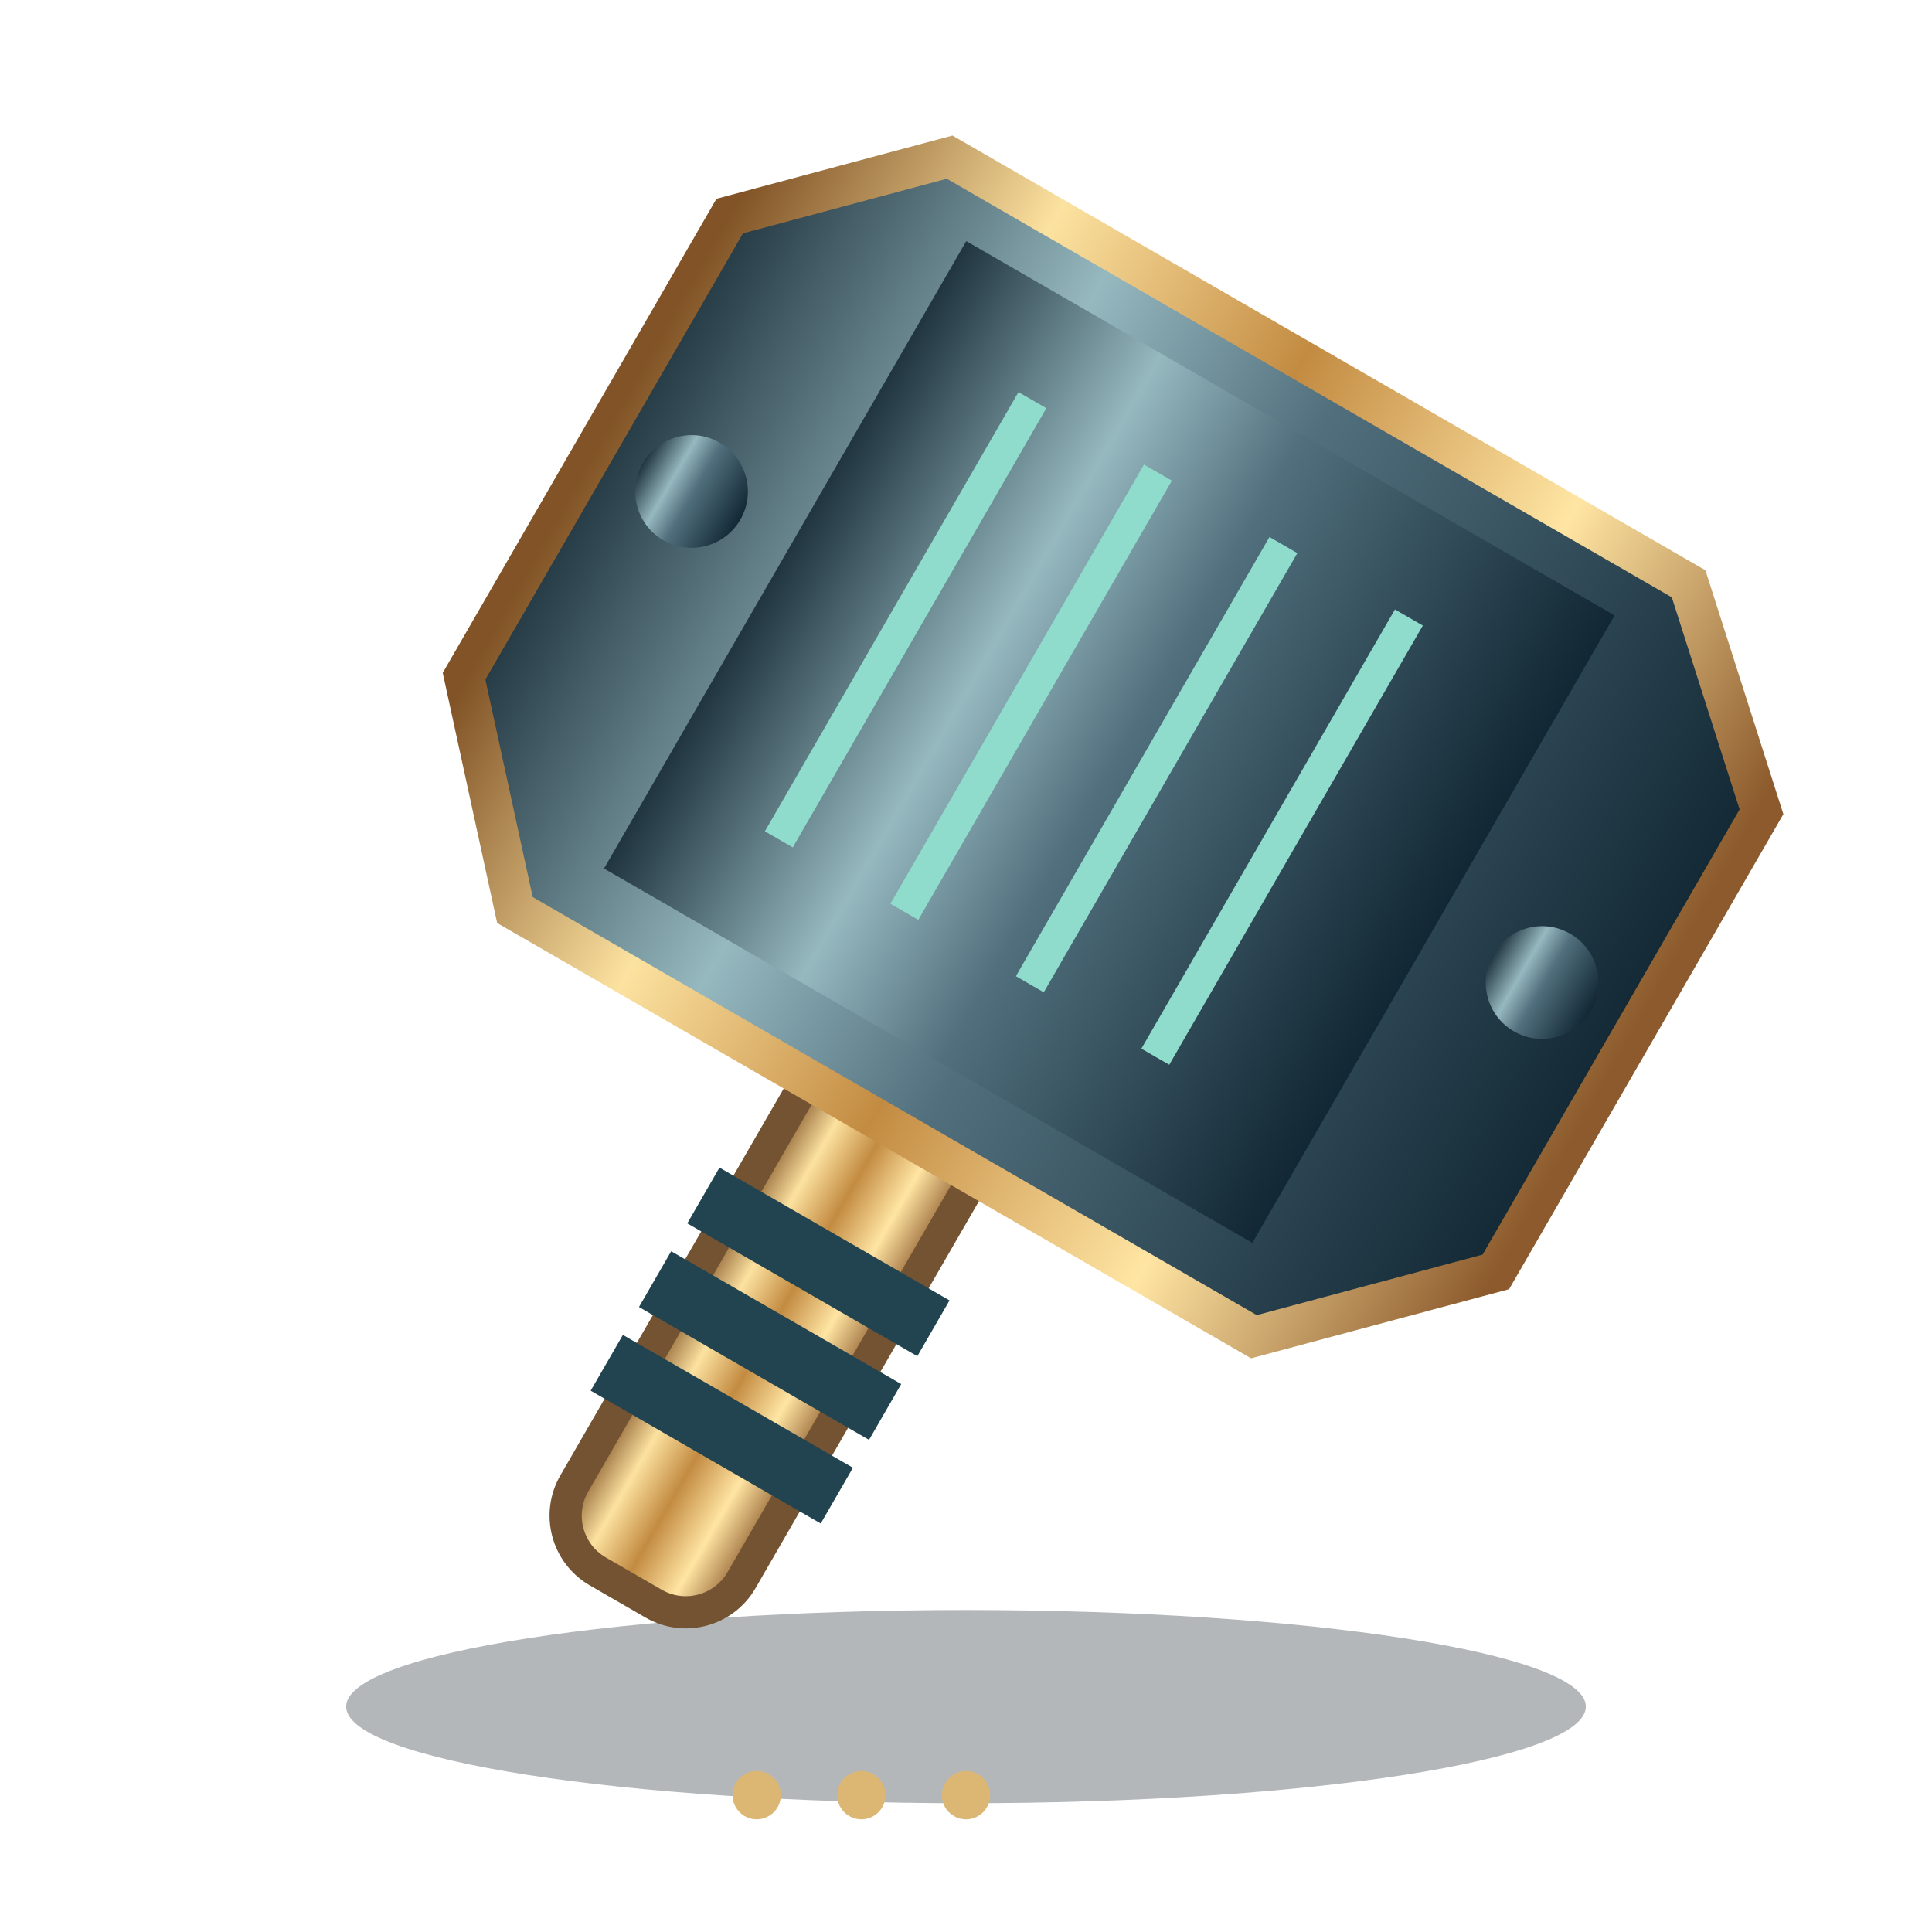
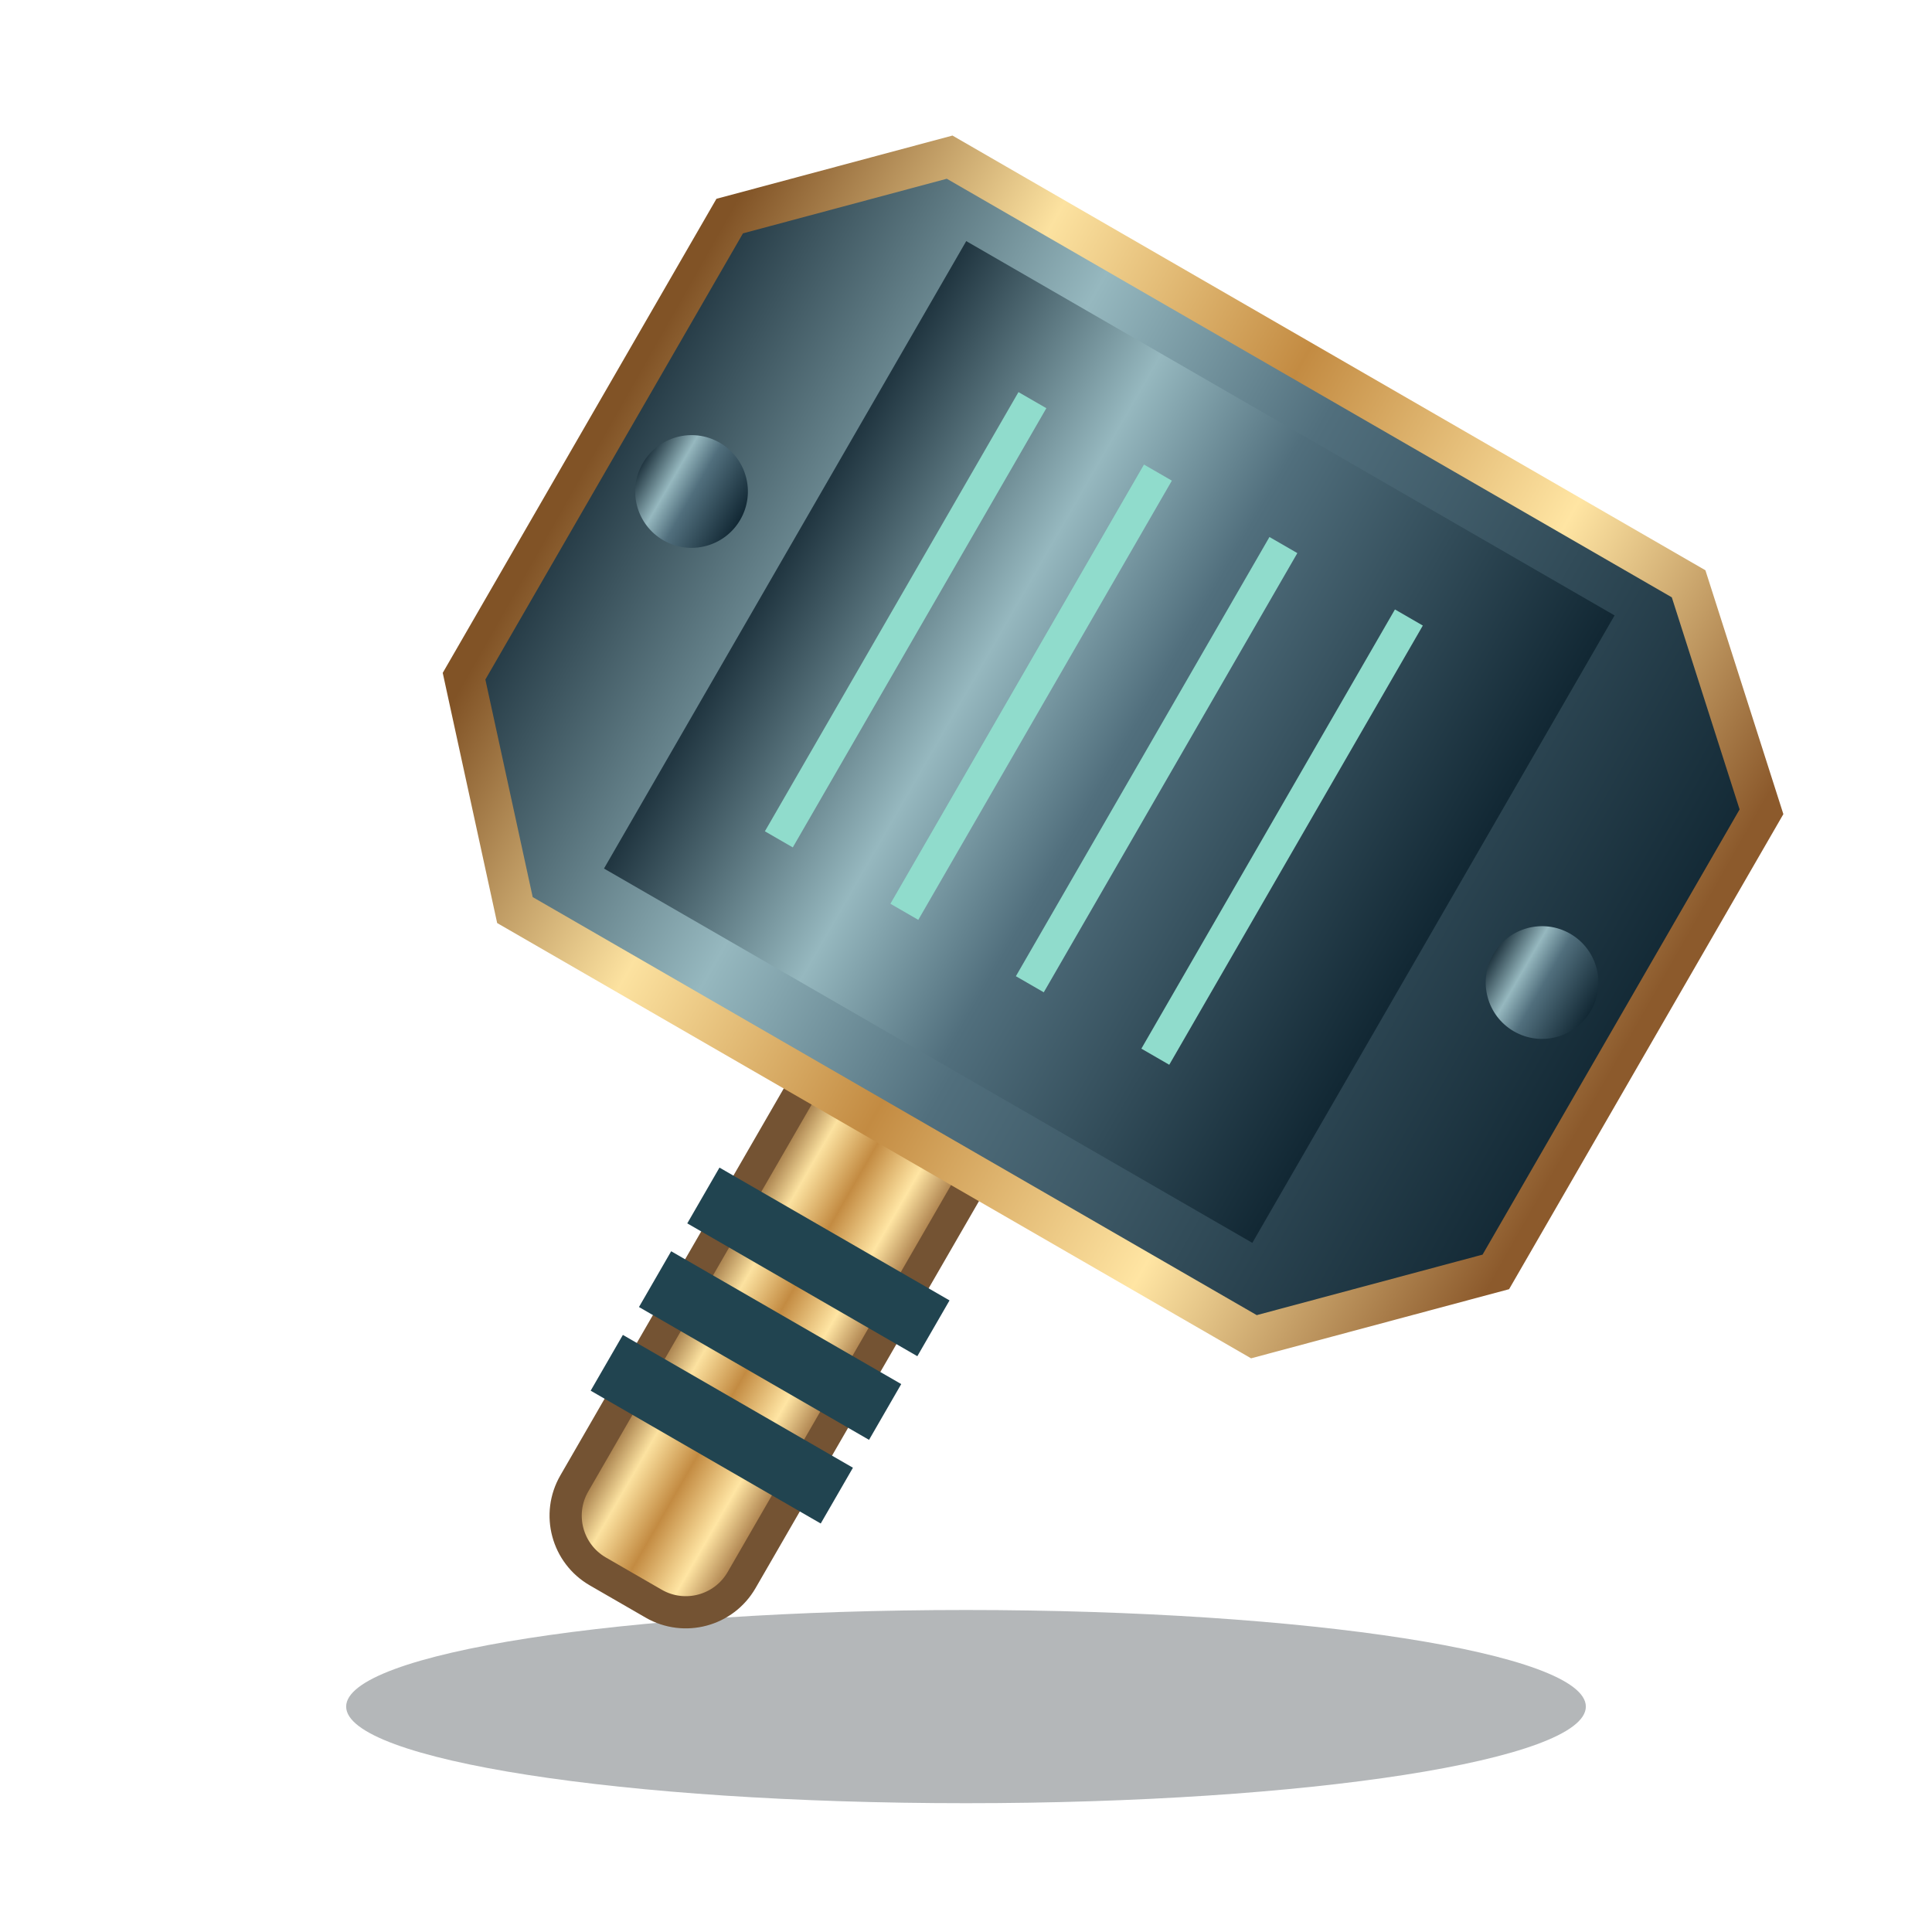
<svg xmlns="http://www.w3.org/2000/svg" width="384" height="384" viewBox="0 0 240 240">
  <defs>
    <linearGradient id="teal" x1="0" y1="0" x2="1" y2="1">
      <stop stop-color="#98f3df" />
      <stop offset=".25" stop-color="#38baa9" />
      <stop offset=".65" stop-color="#126a70" />
      <stop offset="1" stop-color="#063c4c" />
    </linearGradient>
    <linearGradient id="gold">
      <stop stop-color="#815326" />
      <stop offset=".24" stop-color="#fce2a0" />
      <stop offset=".48" stop-color="#c38b42" />
      <stop offset=".74" stop-color="#ffe5a3" />
      <stop offset="1" stop-color="#8c5a2c" />
    </linearGradient>
    <linearGradient id="steel">
      <stop stop-color="#213641" />
      <stop offset=".3" stop-color="#96b8bf" />
      <stop offset=".52" stop-color="#516f7d" />
      <stop offset="1" stop-color="#122834" />
    </linearGradient>
    <linearGradient id="coral" x1="0" y1="0" x2="1" y2="1">
      <stop stop-color="#ffd2ab" />
      <stop offset=".2" stop-color="#ee9474" />
      <stop offset="1" stop-color="#963f41" />
    </linearGradient>
    <radialGradient id="glow">
      <stop stop-color="#75e9d7" stop-opacity=".25" />
      <stop offset="1" stop-color="#45a89e" stop-opacity="0" />
    </radialGradient>
  </defs>
  <ellipse cx="120" cy="212" rx="77" ry="12" fill="#020d15" opacity=".3" />
  <g transform="rotate(30 120 120)">
    <rect x="110" y="109" width="24" height="99" rx="8" fill="url(#gold)" stroke="#745333" stroke-width="4" />
    <path d="M106 161h33m-33 12h33m-33 12h33" stroke="#214450" stroke-width="8" />
    <path d="M48 54l20-20h106l22 20v66l-22 22H68l-20-22z" fill="url(#steel)" stroke="url(#gold)" stroke-width="5" />
    <path d="M75 42h93v90H75z" fill="url(#steel)" />
    <path d="M92 55v63m18-63v63m18-63v63m18-63v63" stroke="#90dccc" stroke-width="4" />
    <circle cx="61" cy="86" r="7" fill="url(#steel)" />
    <circle cx="183" cy="86" r="7" fill="url(#steel)" />
  </g>
-   <circle cx="94" cy="223" r="3" fill="#dcb773" />
-   <circle cx="107" cy="223" r="3" fill="#dcb773" />
-   <circle cx="120" cy="223" r="3" fill="#dcb773" />
</svg>
